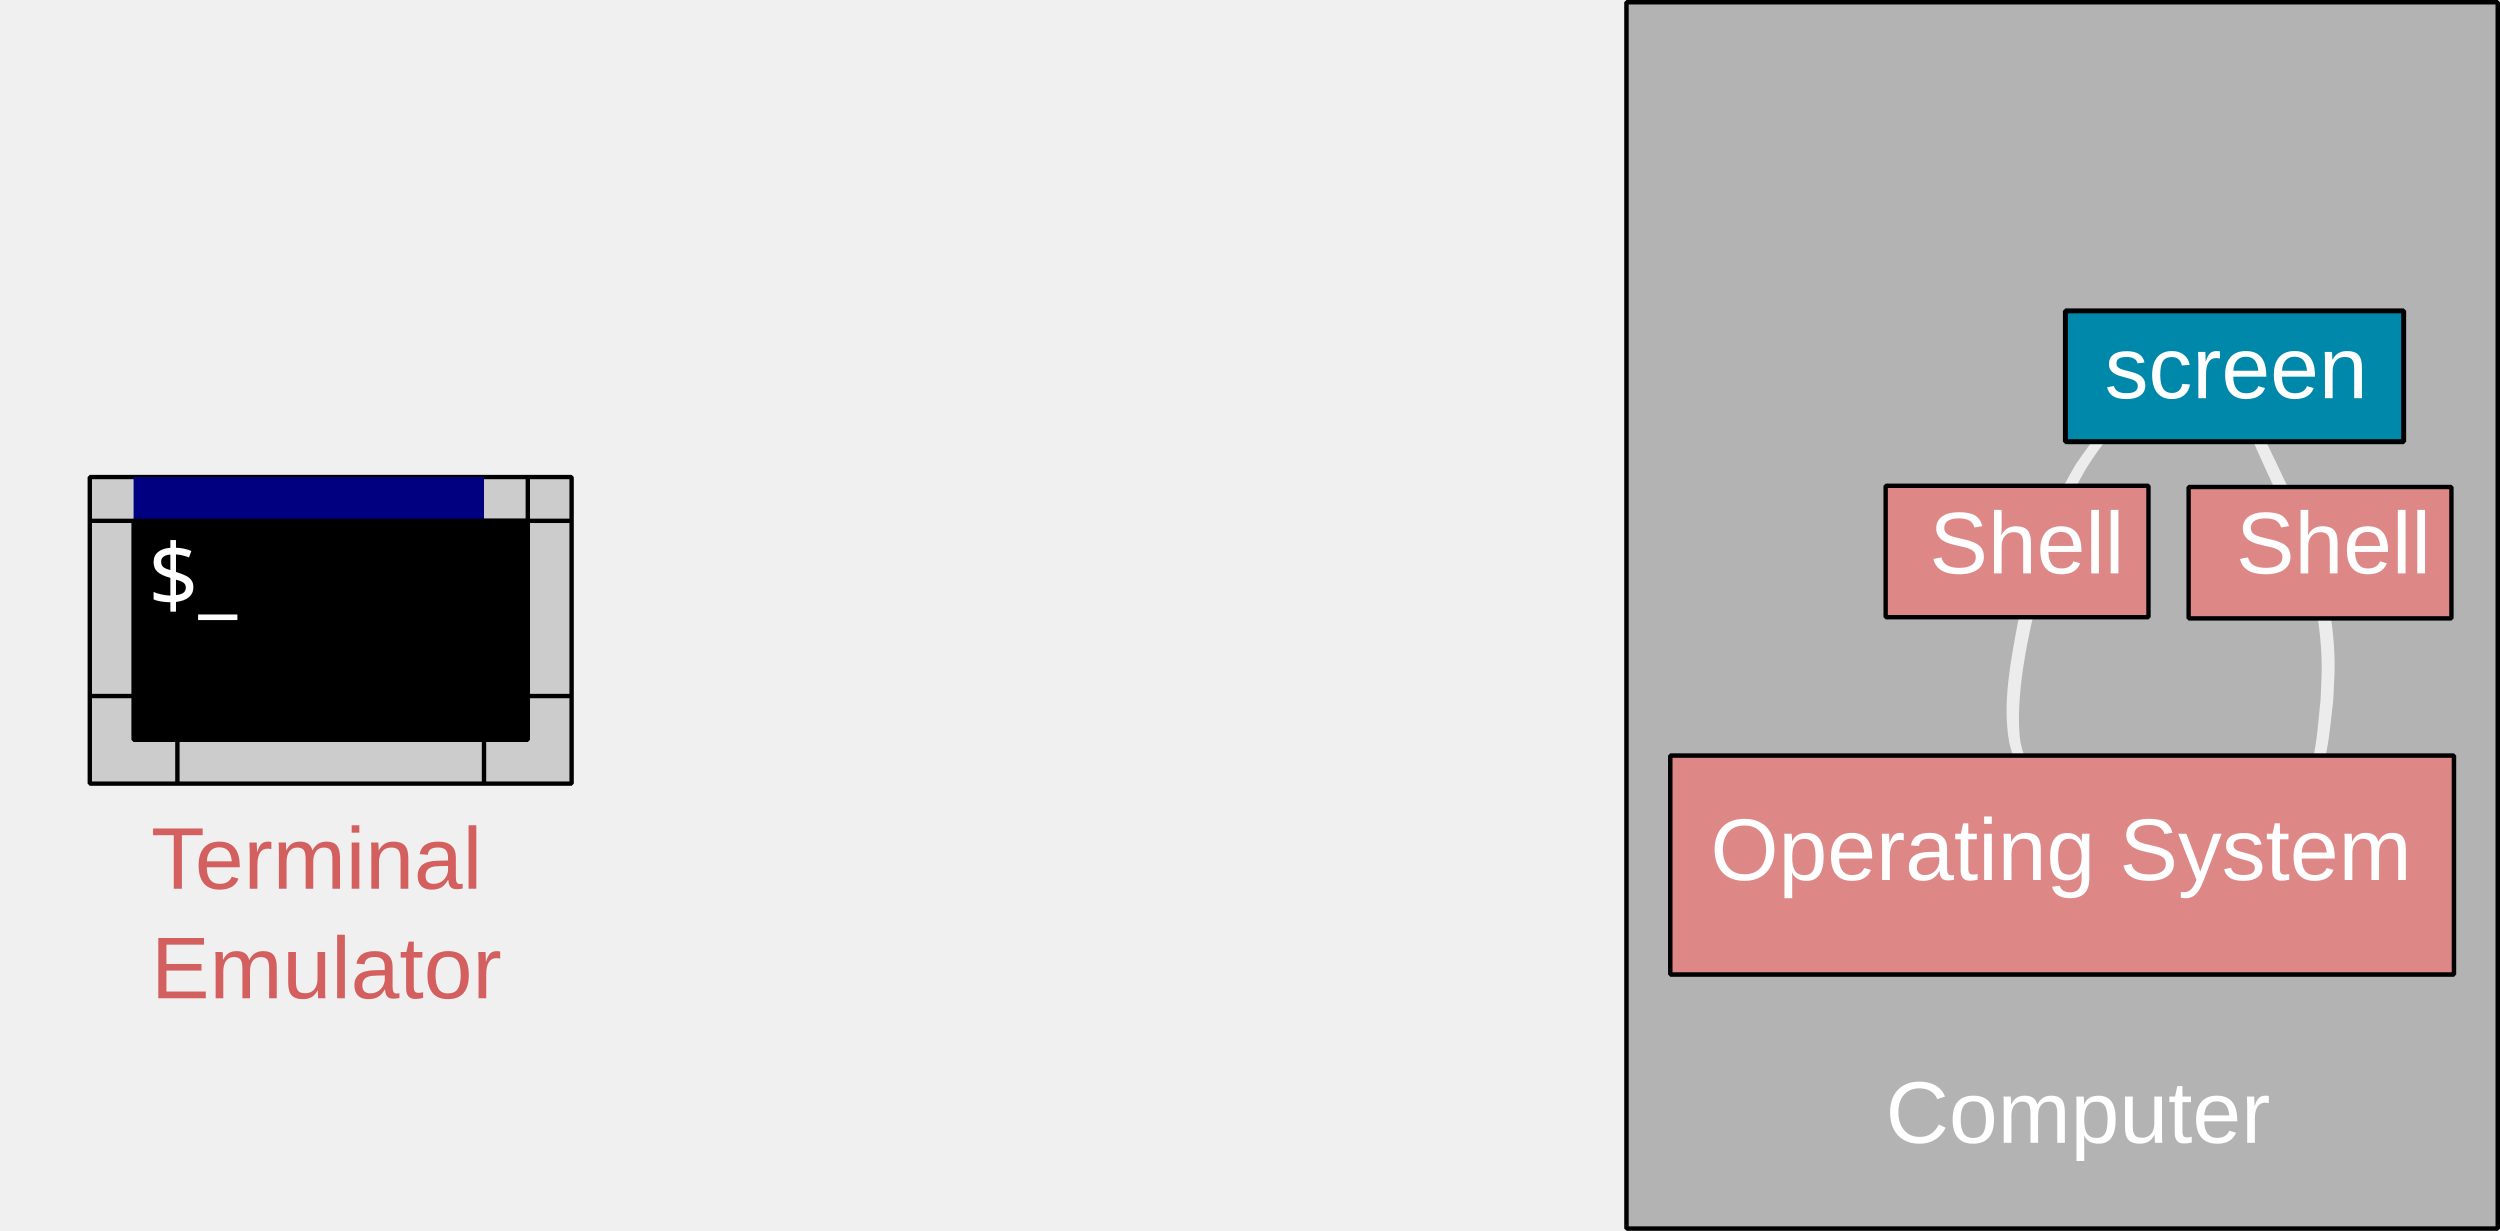
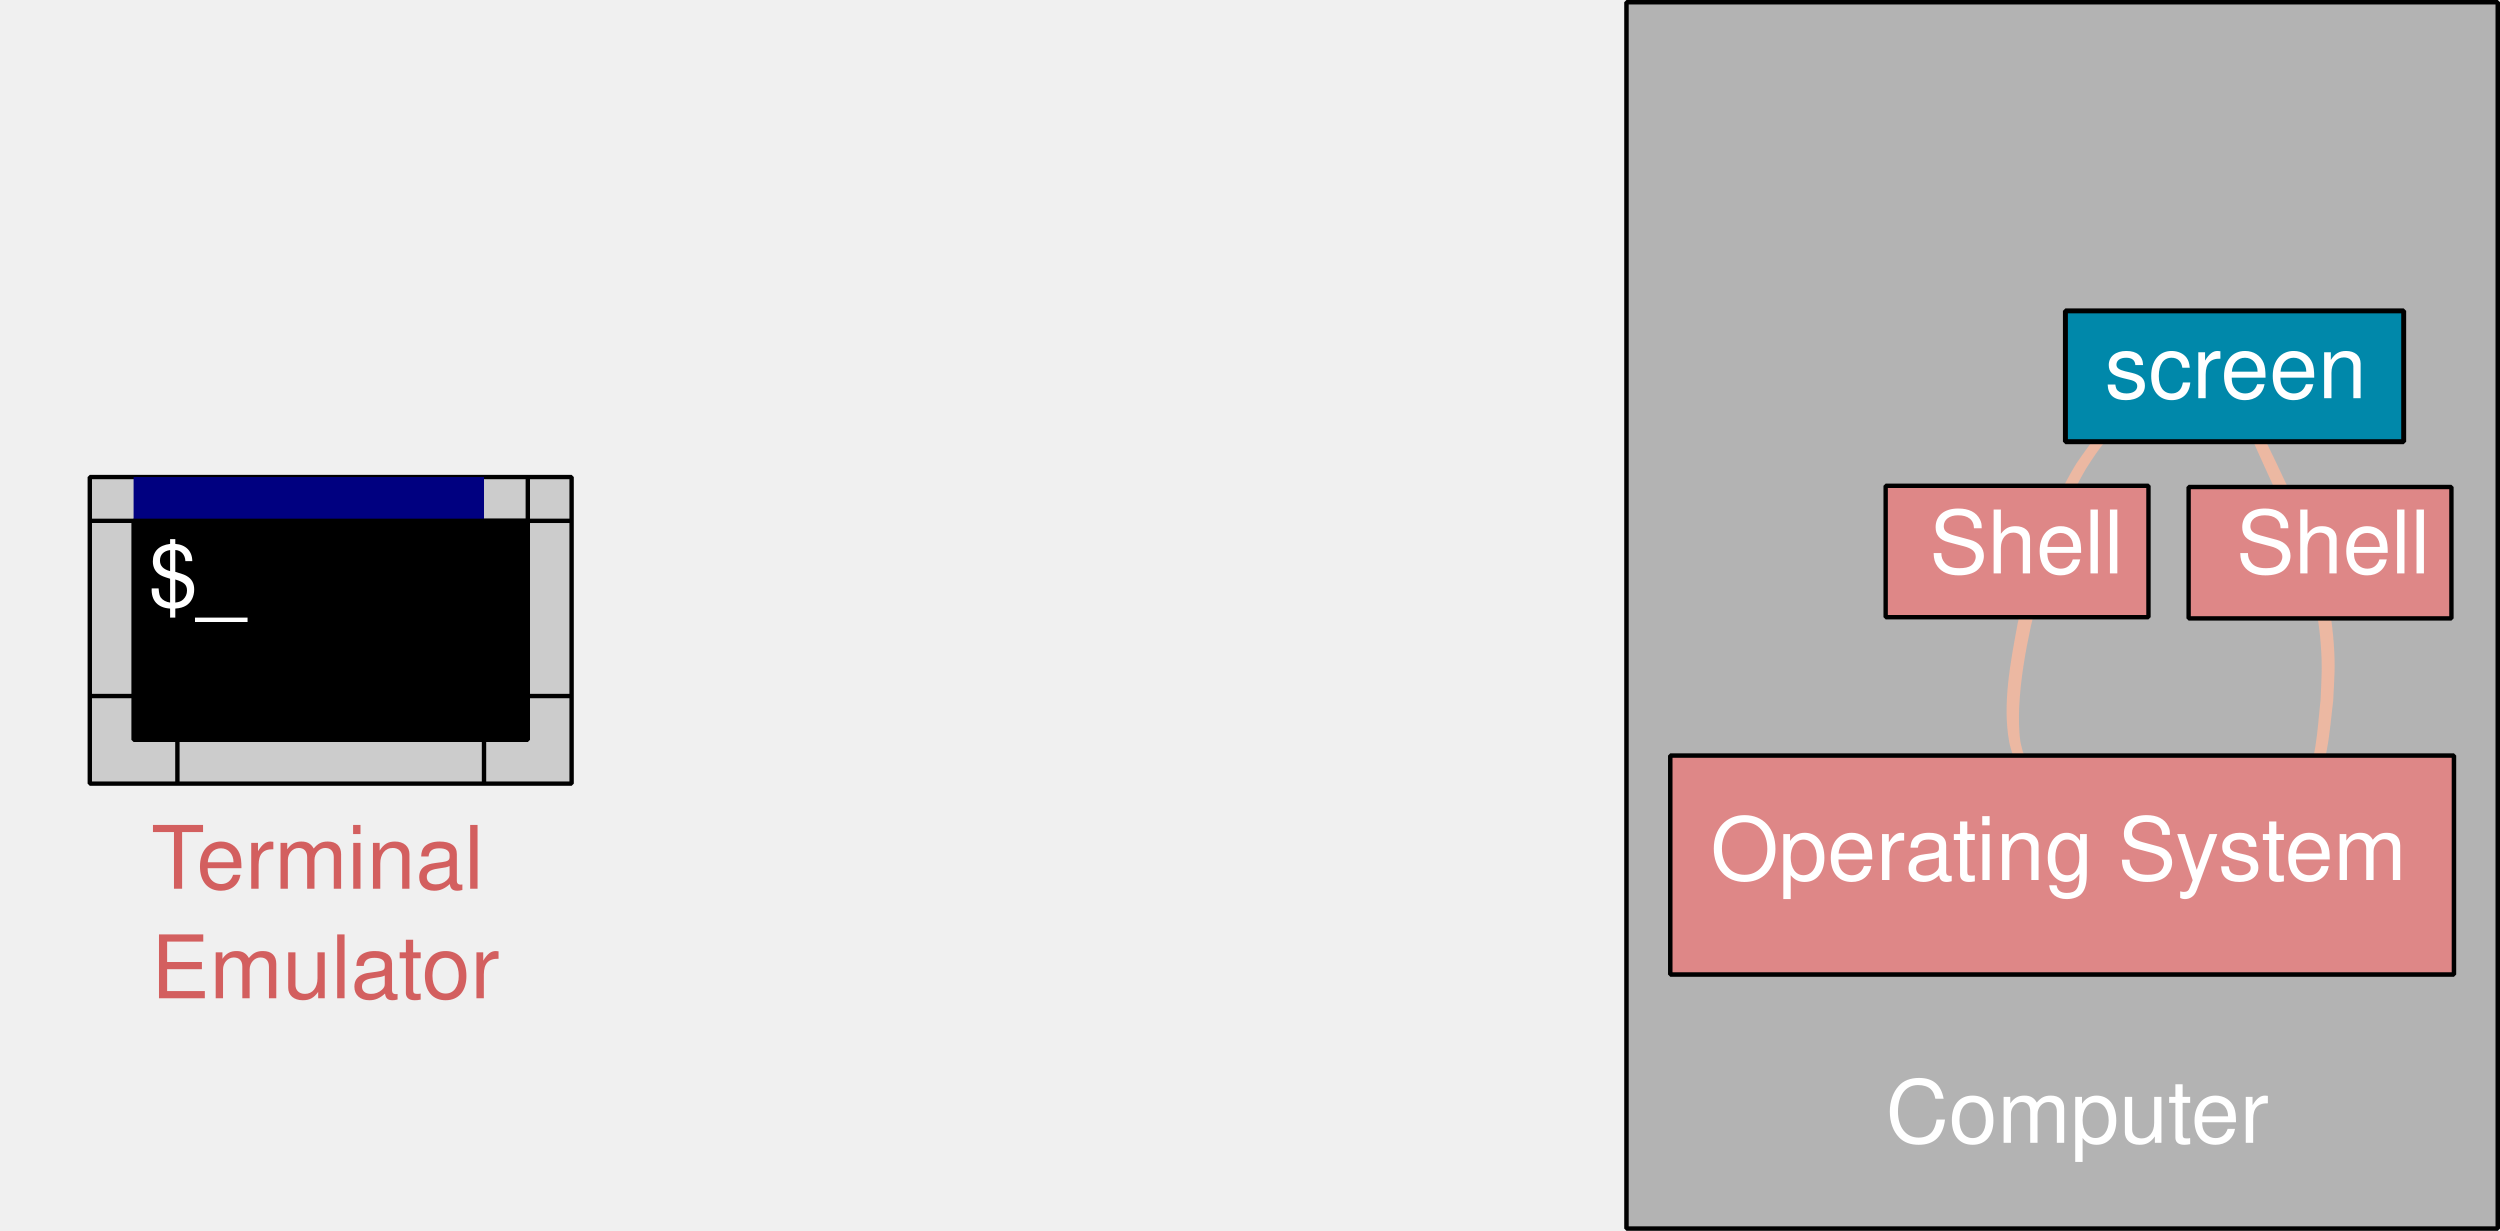
- <svg xmlns="http://www.w3.org/2000/svg" width="570.756" height="281" id="svg2" version="1.1">
-   <defs id="defs4">
-     </defs>
-   <g id="layer1" transform="translate(-99.5,-91.45568)">
-     <rect style="fill:#b3b3b3;fill-opacity:1;stroke:#000000;stroke-width:1.023;stroke-linecap:round;stroke-linejoin:bevel;stroke-opacity:1" id="rect3022" width="198.92" height="279.977" x="470.825" y="91.967" />
-     <path style="fill:#ececec;fill-opacity:1;stroke:#000000;stroke-linecap:round;stroke-linejoin:bevel;stroke-opacity:0" id="path3899" d="m 487.686,92.772 c -3.27,3.458 -6.5,6.971 -9.236,10.878 -0.783,1.118 -1.5,2.28 -2.249,3.42 -6.437,11.02 -9.598,23.509 -12.536,35.817 -1.304,6.117 -2.389,12.303 -2.679,18.562 -0.104,2.252 -0.083,5.444 0.26,7.754 0.124,0.831 0.391,1.634 0.586,2.451 0.864,2.311 2.549,3.87 4.941,4.42 -0.539,-0.103 -0.69,1.521 -0.268,0.442 -0.009,-0.015 0.21,-0.146 0.219,-0.131 l 0,0 c 1.52,-0.298 0.725,2.032 -0.655,1.409 -3.219,-0.4 -5.417,-2.711 -6.617,-5.631 -0.248,-0.915 -0.572,-1.813 -0.743,-2.745 -1.612,-8.78 0.352,-18.516 1.938,-27.132 0.586,-2.454 1.116,-4.923 1.758,-7.363 2.657,-10.095 6.157,-20.086 11.591,-29.044 3.542,-5.202 7.4,-10.195 12.178,-14.338 0.087,-0.107 1.598,1.124 1.511,1.231 z" transform="translate(99.5,91.45568)" />
-     <path style="fill:#ececec;fill-opacity:1;stroke:#000000;stroke-linecap:round;stroke-linejoin:bevel;stroke-opacity:0" id="path3901" d="m 513.069,92.097 c 4.371,8.898 8.749,17.783 12.752,26.855 3.729,8.858 6.27,18.179 6.969,27.786 0.41,5.637 0.149,7.713 -0.116,13.263 -0.866,6.802 -1.17,15.582 -5.327,21.397 -0.536,0.75 -1.244,1.361 -1.866,2.042 -0.687,0.416 -1.322,0.935 -2.062,1.249 -2.31,0.979 -5.34,0.697 -7.191,-1.089 -0.252,-0.243 -0.409,-0.568 -0.613,-0.852 -0.17,-1.103 -0.296,-0.608 0.357,-1.49 0.021,-0.052 0.755,0.242 0.734,0.293 l 0,0 c 0.243,0.024 0.122,-0.022 0.336,0.195 1.34,1.065 3.208,1.789 4.914,1.182 0.573,-0.204 1.066,-0.585 1.599,-0.878 0.52,-0.56 1.119,-1.057 1.561,-1.681 3.81,-5.383 3.92,-14.205 4.67,-20.476 0.214,-5.327 0.448,-7.466 0.041,-12.865 -0.704,-9.358 -3.188,-18.431 -6.784,-27.076 -3.939,-9.116 -8.374,-18.019 -12.023,-27.255 -0.042,-0.145 2.004,-0.745 2.046,-0.6 z" transform="translate(99.5,91.45568)" />
-     <rect style="fill:#de8787;fill-opacity:1;stroke:#000000;stroke-width:1.026;stroke-linecap:round;stroke-linejoin:bevel;stroke-opacity:1" id="rect3026" width="178.917" height="49.989" x="480.826" y="263.953" />
-     <text xml:space="preserve" style="font-size:20px;font-style:normal;font-weight:normal;line-height:125%;letter-spacing:0px;word-spacing:0px;fill:#ffffff;fill-opacity:1;stroke:none;font-family:Liberation Sans;-inkscape-font-specification:Liberation Sans;font-stretch:normal;font-variant:normal;text-anchor:start;text-align:start;writing-mode:lr" x="490" y="292.362" id="text3045">
-       <tspan id="tspan3047" x="490" y="292.362">Operating System</tspan>
+ <svg xmlns="http://www.w3.org/2000/svg" version="1.1" x="0" y="0" width="570.756" height="281" viewBox="0, 0, 570.756, 281">
+   <g id="Layer_1">
+     <g id="rect3022">
+       <path d="M371.325,0.512 L570.245,0.512 L570.245,280.488 L371.325,280.488 z" fill="#B3B3B3" />
+       <path d="M371.325,0.512 L570.245,0.512 L570.245,280.488 L371.325,280.488 z" fill-opacity="0" stroke="#000000" stroke-width="1.023" stroke-linecap="round" stroke-linejoin="bevel" />
+     </g>
+     <path d="M487.686,92.772 C484.416,96.231 481.186,99.743 478.45,103.65 C477.667,104.768 476.95,105.93 476.2,107.07 C469.763,118.091 466.602,130.579 463.665,142.887 C462.361,149.004 461.276,155.191 460.986,161.45 C460.882,163.702 460.903,166.893 461.246,169.203 C461.37,170.034 461.637,170.837 461.833,171.654 C462.697,173.965 464.381,175.525 466.774,176.074 C466.235,175.971 466.084,177.595 466.506,176.516 C466.497,176.501 466.716,176.37 466.725,176.385 L466.725,176.385 C468.245,176.087 467.451,178.417 466.07,177.794 C462.851,177.394 460.653,175.083 459.453,172.163 C459.205,171.247 458.881,170.35 458.71,169.417 C457.098,160.637 459.061,150.901 460.648,142.286 C461.234,139.831 461.764,137.363 462.406,134.923 C465.063,124.828 468.563,114.837 473.997,105.879 C477.539,100.678 481.397,95.684 486.175,91.542 C486.262,91.435 487.773,92.666 487.686,92.772 z" fill="#ECB8A2" id="path3899" />
+     <path d="M513.069,92.097 C517.44,100.995 521.818,109.88 525.821,118.952 C529.55,127.81 532.091,137.13 532.79,146.737 C533.2,152.374 532.939,154.45 532.674,160 C531.808,166.803 531.504,175.582 527.347,181.398 C526.811,182.148 526.103,182.759 525.481,183.44 C524.794,183.856 524.159,184.375 523.42,184.688 C521.109,185.668 518.08,185.385 516.229,183.6 C515.977,183.357 515.82,183.032 515.616,182.748 C515.446,181.645 515.32,182.14 515.973,181.258 C515.994,181.206 516.728,181.5 516.707,181.551 L516.707,181.551 C516.951,181.576 516.829,181.529 517.044,181.747 C518.384,182.812 520.252,183.536 521.958,182.929 C522.53,182.725 523.024,182.344 523.557,182.051 C524.077,181.491 524.676,180.994 525.118,180.37 C528.928,174.987 529.038,166.165 529.788,159.894 C530.002,154.566 530.236,152.428 529.829,147.028 C529.125,137.67 526.642,128.597 523.046,119.952 C519.106,110.836 514.672,101.933 511.023,92.697 C510.98,92.552 513.026,91.952 513.069,92.097 z" fill="#ECB8A2" id="path3901" />
+     <g id="rect3026">
+       <path d="M381.326,172.498 L560.243,172.498 L560.243,222.487 L381.326,222.487 z" fill="#DE8787" />
+       <path d="M381.326,172.498 L560.243,172.498 L560.243,222.487 L381.326,222.487 z" fill-opacity="0" stroke="#000000" stroke-width="1.026" stroke-linecap="round" stroke-linejoin="bevel" />
+     </g>
+     <text transform="matrix(1, 0, 0, 1, 471.034, 194.406)" id="tspan3047">
+       <tspan x="-80.534" y="6.5" font-family="Helvetica" font-size="20" fill="#FFFFFF">Operating System</tspan>
    </text>
-     <text xml:space="preserve" style="font-size:20px;font-style:normal;font-weight:normal;line-height:125%;letter-spacing:0px;word-spacing:0px;fill:#d35f5f;fill-opacity:1;stroke:none;font-family:Liberation Sans;-inkscape-font-specification:Liberation Sans;font-stretch:normal;font-variant:normal;text-anchor:start;text-align:start;writing-mode:lr" x="134" y="294.362" id="text3906">
-       <tspan id="tspan3908" x="134" y="294.362">Terminal</tspan>
-       <tspan x="134" y="319.362" id="tspan3927">Emulator</tspan>
+     <g>
+       <text transform="matrix(1, 0, 0, 1, 72.788, 196.406)" id="tspan3908">
+         <tspan x="-38.288" y="6.5" font-family="Helvetica" font-size="20" fill="#D35F5F">Terminal</tspan>
+       </text>
+       <text transform="matrix(1, 0, 0, 1, 75.015, 221.406)" id="tspan3927">
+         <tspan x="-40.515" y="6.5" font-family="Helvetica" font-size="20" fill="#D35F5F">Emulator</tspan>
+       </text>
+     </g>
+     <text transform="matrix(1, 0, 0, 1, 474.906, 254.406)" id="tspan3912">
+       <tspan x="-44.406" y="6.5" font-family="Helvetica" font-size="20" fill="#FFFFFF">Computer</tspan>
    </text>
-     <text xml:space="preserve" style="font-size:20px;font-style:normal;font-weight:normal;line-height:125%;letter-spacing:0px;word-spacing:0px;fill:#ffffff;fill-opacity:1;stroke:none;font-family:Liberation Sans;-inkscape-font-specification:Liberation Sans;font-stretch:normal;font-variant:normal;text-anchor:start;text-align:start;writing-mode:lr" x="530" y="352.362" id="text3910">
-       <tspan id="tspan3912" x="530" y="352.362">Computer</tspan>
+     <g id="g3929">
+       <g id="rect2987">
+         <path d="M20.5,108.907 L130.5,108.907 L130.5,178.907 L20.5,178.907 z" fill="#CCCCCC" />
+         <path d="M20.5,108.907 L130.5,108.907 L130.5,178.907 L20.5,178.907 z" fill-opacity="0" stroke="#000000" stroke-width="1" stroke-linecap="round" stroke-linejoin="bevel" />
+       </g>
+       <g id="rect2991">
+         <path d="M30.5,118.907 L120.5,118.907 L120.5,168.907 L30.5,168.907 z" fill="#000000" />
+         <path d="M30.5,118.907 L120.5,118.907 L120.5,168.907 L30.5,168.907 z" fill-opacity="0" stroke="#000000" stroke-width="1" stroke-linecap="round" stroke-linejoin="bevel" />
+       </g>
+       <text transform="matrix(1, 0, 0, 1, 45.455, 131.987)" id="tspan3004">
+         <tspan x="-11.623" y="6.5" font-family="Helvetica" font-size="20" fill="#FFFFFF">$_</tspan>
+       </text>
+       <path d="M30.5,108.907 L110.5,108.907 L110.5,118.907 L30.5,118.907 z" fill="#000080" id="rect3919" />
+       <path d="M20.5,118.907 C30.5,118.907 120.5,118.907 120.5,118.907 L120.5,108.907 L120.5,108.907" fill-opacity="0" stroke="#000000" stroke-width="1" id="path3921" />
+       <path d="M120.5,118.907 L130.5,118.907" fill-opacity="0" stroke="#000000" stroke-width="1" id="path3923" />
+       <path d="M20.5,158.907 L130.5,158.907 L110.5,158.907 L110.5,178.907 L110.5,158.907 L40.5,158.907 L40.5,178.907" fill-opacity="0" stroke="#000000" stroke-width="1" id="path3925" />
+     </g>
+     <g id="rect3115">
+       <path d="M430.5,110.906 L490.5,110.906 L490.5,140.906 L430.5,140.906 z" fill="#DE8787" />
+       <path d="M430.5,110.906 L490.5,110.906 L490.5,140.906 L430.5,140.906 z" fill-opacity="0" stroke="#000000" stroke-width="1" stroke-linecap="round" stroke-linejoin="bevel" />
+     </g>
+     <g id="rect3117">
+       <path d="M499.667,111.184 L559.667,111.184 L559.667,141.184 L499.667,141.184 z" fill="#DE8787" />
+       <path d="M499.667,111.184 L559.667,111.184 L559.667,141.184 L499.667,141.184 z" fill-opacity="0" stroke="#000000" stroke-width="1" stroke-linecap="round" stroke-linejoin="bevel" />
+     </g>
+     <g id="rect3887">
+       <path d="M471.538,70.973 L548.767,70.973 L548.767,100.84 L471.538,100.84 z" fill="#0088AA" />
+       <path d="M471.538,70.973 L548.767,70.973 L548.767,100.84 L471.538,100.84 z" fill-opacity="0" stroke="#000000" stroke-width="1.132" stroke-linecap="round" stroke-linejoin="bevel" />
+     </g>
+     <text transform="matrix(1, 0, 0, 1, 511.015, 84.407)" id="tspan3905">
+       <tspan x="-30.515" y="6.5" font-family="Helvetica" font-size="20" fill="#FFFFFF">screen</tspan>
    </text>
-     <g id="g3929" transform="translate(0,98)">
-       <rect y="102.362" x="120" height="70" width="110" id="rect2987" style="fill:#cccccc;fill-opacity:1;stroke:#000000;stroke-linecap:round;stroke-linejoin:bevel;stroke-opacity:1" />
-       <rect y="112.362" x="130" height="50" width="90" id="rect2991" style="fill:#000000;fill-opacity:1;stroke:#000000;stroke-linecap:round;stroke-linejoin:bevel;stroke-opacity:1" />
-       <text id="text3002" y="131.943" x="133.332" style="font-size:20px;font-style:normal;font-weight:normal;line-height:125%;letter-spacing:0px;word-spacing:0px;fill:#ffffff;fill-opacity:1;stroke:none;font-family:Sans" xml:space="preserve">
-         <tspan y="131.943" x="133.332" id="tspan3004">$_</tspan>
-       </text>
-       <rect transform="translate(99.5,91.45568)" y="10.906" x="30.5" height="10" width="80" id="rect3919" style="fill:#000080;fill-opacity:1;stroke:#000000;stroke-linecap:round;stroke-linejoin:bevel;stroke-opacity:0" />
-       <path transform="translate(99.5,91.45568)" id="path3921" d="m 20.5,20.907 c 10,0 100,0 100,0 l 0,-10 0,0" style="fill:none;stroke:#000000;stroke-width:1px;stroke-linecap:butt;stroke-linejoin:miter;stroke-opacity:1" />
-       <path transform="translate(99.5,91.45568)" id="path3923" d="m 120.5,20.907 10,0" style="fill:none;stroke:#000000;stroke-width:1px;stroke-linecap:butt;stroke-linejoin:miter;stroke-opacity:1" />
-       <path transform="translate(99.5,91.45568)" id="path3925" d="m 20.5,60.907 110,0 -20,0 0,20 0,-20 -70,0 0,20" style="fill:none;stroke:#000000;stroke-width:1px;stroke-linecap:butt;stroke-linejoin:miter;stroke-opacity:1" />
-     </g>
-     <rect style="fill:#de8787;fill-opacity:1;stroke:#000000;stroke-linecap:round;stroke-linejoin:bevel;stroke-opacity:1" id="rect3115" width="60" height="30" x="530" y="202.362" />
-     <rect style="fill:#de8787;fill-opacity:1;stroke:#000000;stroke-linecap:round;stroke-linejoin:bevel;stroke-opacity:1" id="rect3117" width="60" height="30" x="599.167" y="202.64" />
-     <rect style="fill:#0088aa;fill-opacity:1;stroke:#000000;stroke-width:1.132;stroke-linecap:round;stroke-linejoin:bevel;stroke-opacity:1" id="rect3887" width="77.229" height="29.868" x="571.038" y="162.428" />
-     <text xml:space="preserve" style="font-size:20px;font-style:normal;font-weight:normal;line-height:125%;letter-spacing:0px;word-spacing:0px;fill:#ffffff;fill-opacity:1;stroke:none;font-family:Liberation Sans;-inkscape-font-specification:Liberation Sans;font-stretch:normal;font-variant:normal;text-anchor:start;text-align:start;writing-mode:lr" x="580" y="182.362" id="text3903">
-       <tspan id="tspan3905" x="580" y="182.362" style="font-style:normal;font-variant:normal;font-weight:normal;font-stretch:normal;font-family:Liberation Sans;-inkscape-font-specification:Liberation Sans;font-size:20px;text-anchor:start;text-align:start;writing-mode:lr;line-height:125%">screen</tspan>
+     <text transform="matrix(1, 0, 0, 1, 463.236, 124.407)" id="tspan3911">
+       <tspan x="-22.736" y="6.5" font-family="Helvetica" font-size="20" fill="#FFFFFF">Shell</tspan>
    </text>
-     <text xml:space="preserve" style="font-size:20px;font-style:normal;font-weight:normal;line-height:125%;letter-spacing:0px;word-spacing:0px;fill:#ffffff;fill-opacity:1;stroke:none;font-family:Liberation Sans;-inkscape-font-specification:Liberation Sans;font-stretch:normal;font-variant:normal;text-anchor:start;text-align:start;writing-mode:lr" x="540" y="222.362" id="text3907">
-       <tspan x="540" y="222.362" id="tspan3911" style="-inkscape-font-specification:Liberation Sans;font-family:Liberation Sans;font-weight:normal;font-style:normal;font-stretch:normal;font-variant:normal;font-size:20px;text-anchor:start;text-align:start;writing-mode:lr;line-height:125%">Shell</tspan>
-     </text>
-     <text xml:space="preserve" style="font-size:20px;font-style:normal;font-weight:normal;line-height:125%;letter-spacing:0px;word-spacing:0px;fill:#ffffff;fill-opacity:1;stroke:none;font-family:Sans" x="610" y="222.362" id="text3915">
-       <tspan id="tspan3917" x="610" y="222.362" style="font-style:normal;font-variant:normal;font-weight:normal;font-stretch:normal;font-family:Liberation Sans;-inkscape-font-specification:Liberation Sans;font-size:20px;text-anchor:start;text-align:start;writing-mode:lr;line-height:125%">Shell</tspan>
+     <text transform="matrix(1, 0, 0, 1, 533.236, 124.407)" id="tspan3917">
+       <tspan x="-22.736" y="6.5" font-family="Helvetica" font-size="20" fill="#FFFFFF">Shell</tspan>
    </text>
  </g>
</svg>
